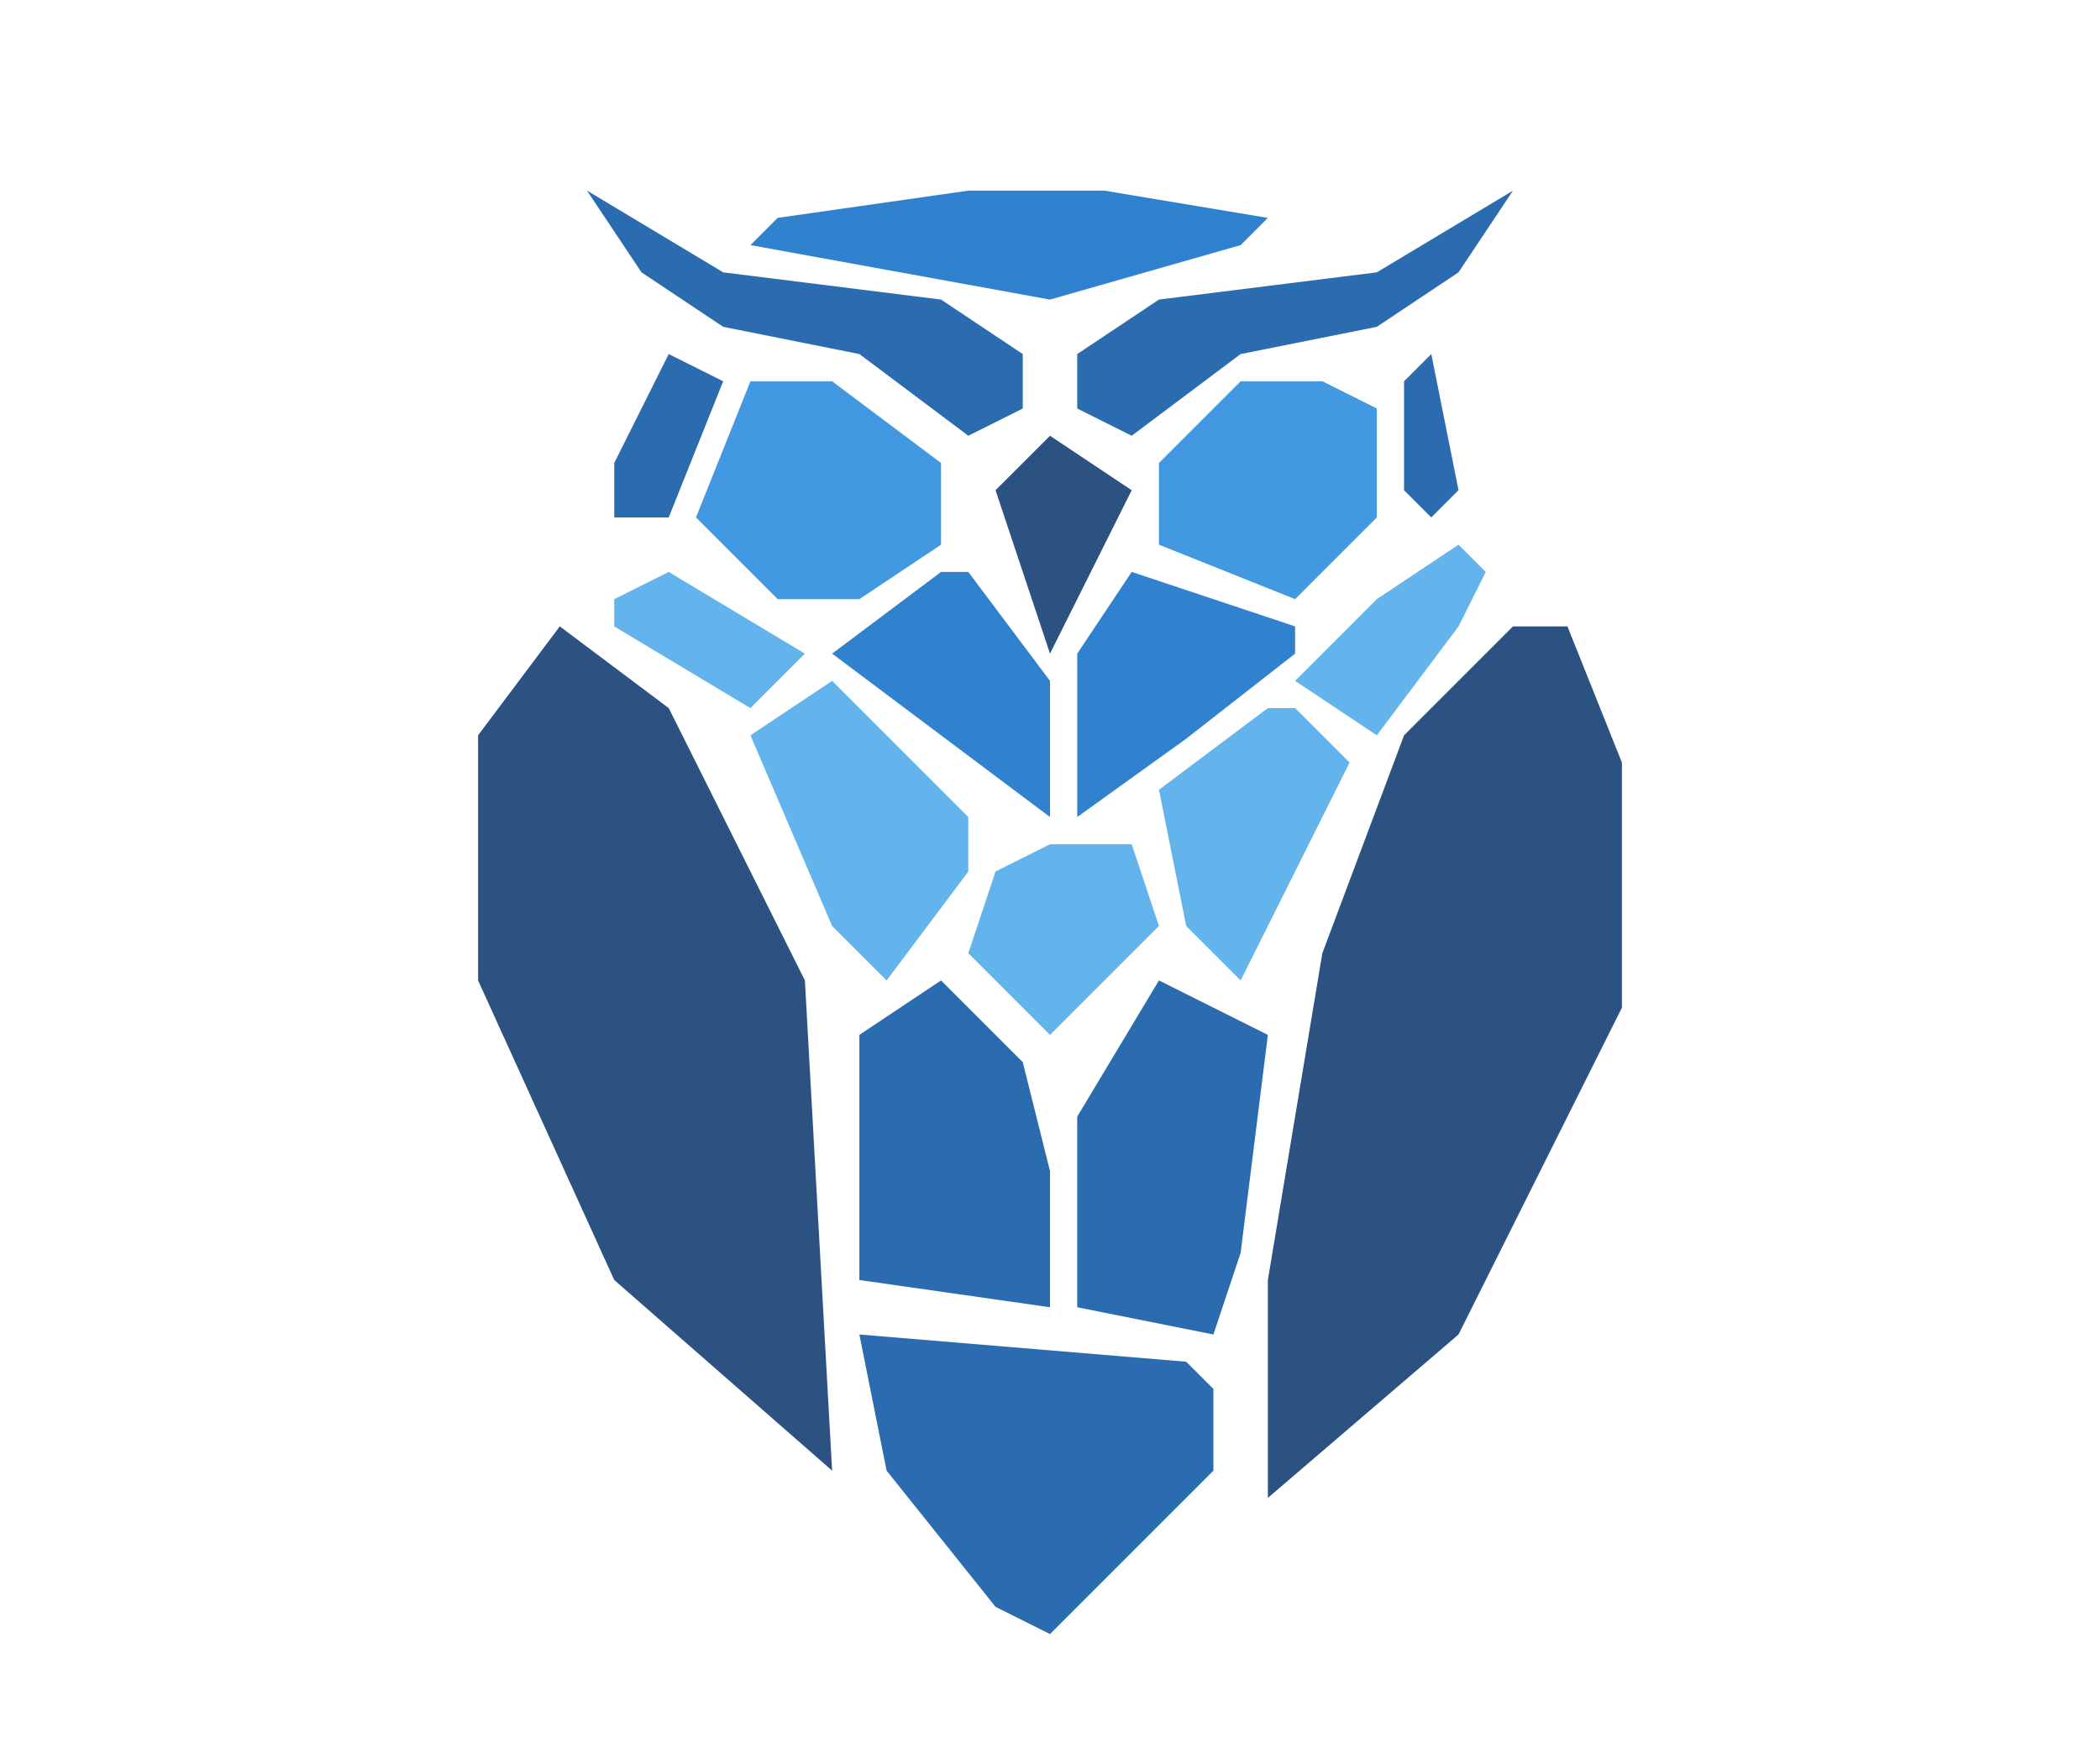
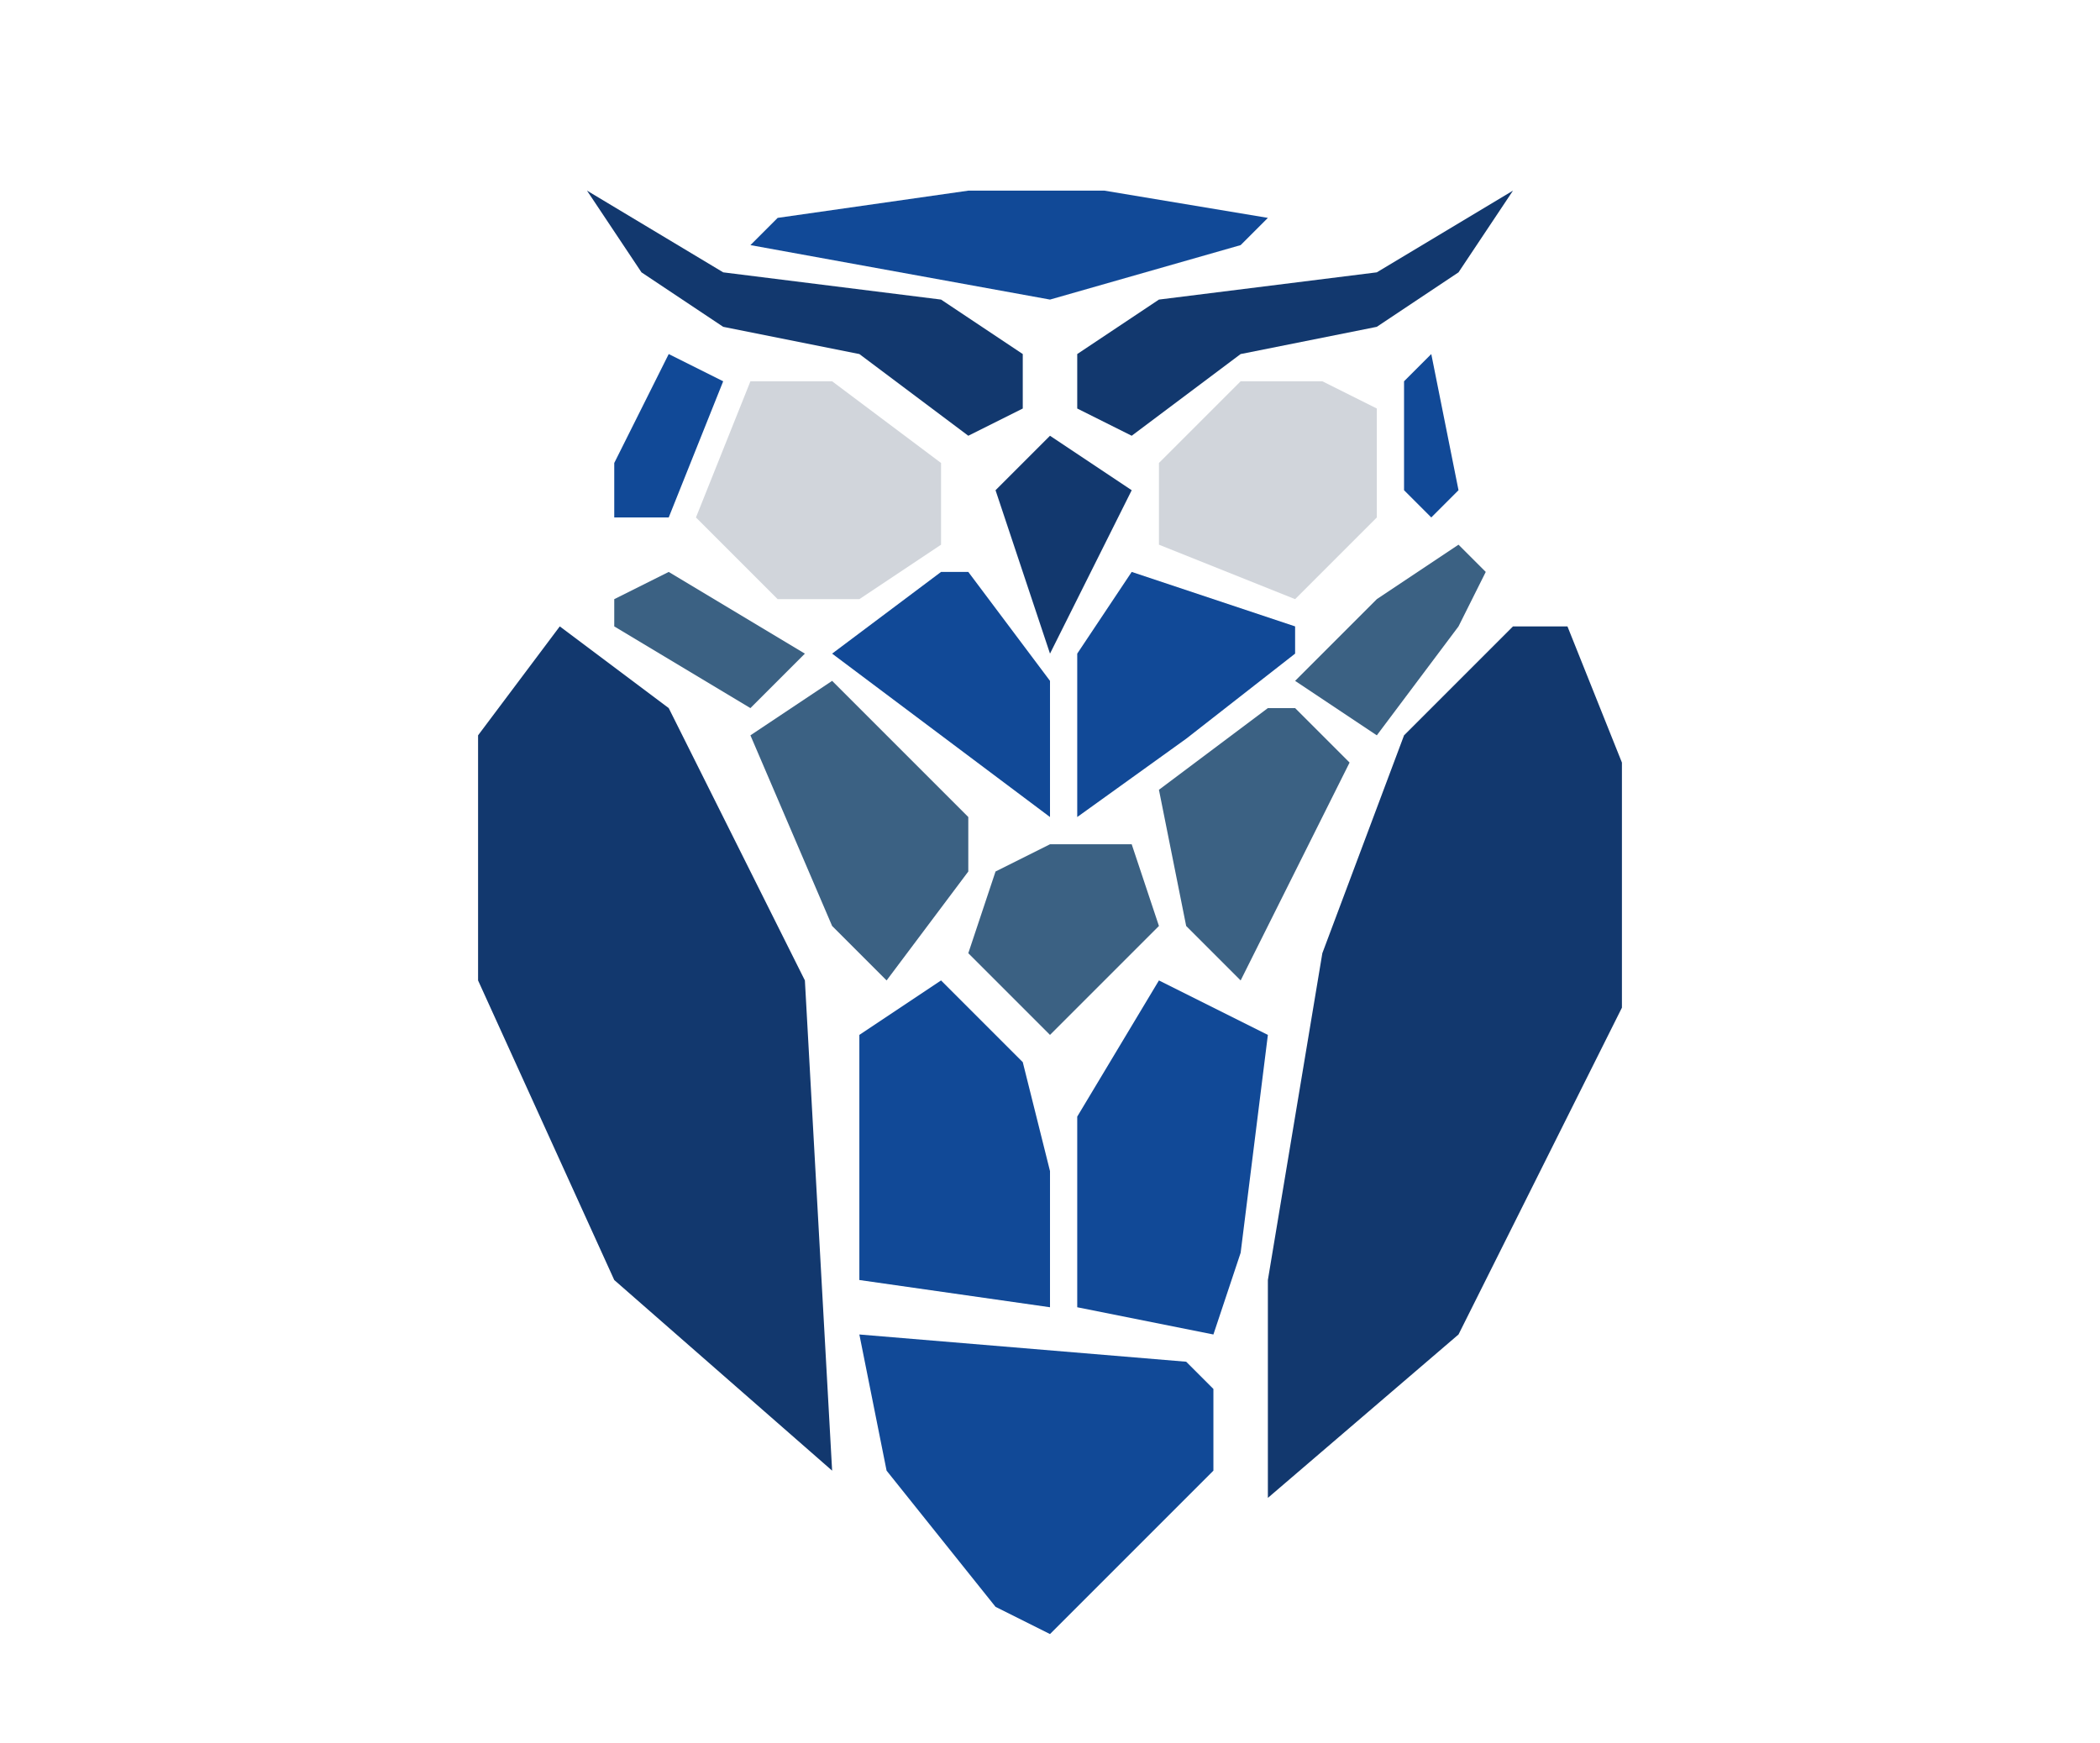
<svg xmlns="http://www.w3.org/2000/svg" version="1.1" width="100" height="83">
  <svg x="0px" y="0px" width="100" height="83" viewBox="0,0,256,256" style="fill:#000000;">
-     <g fill="none" stroke-miterlimit="10" font-family="none" font-size="none" style="mix-blend-mode:normal">
-       <path fill="#2C5282" d="m128 64-8 8 8 24 12-24z" />
-       <path fill="#4299E1" d="m84 56-8 20 12 12h12l12-8V68L96 56zM144 68l12-12h12l8 4v16l-12 12-20-8z" />
-       <path fill="#2B6CB0" d="m132 52 12-8 32-4 20-12-8 12-12 8-20 4-16 12-8-4zM124 52l-12-8-32-4-20-12 8 12 12 8 20 4 16 12 8-4z" />
-       <path fill="#3182CE" d="m88 32 28-4h20l24 4-4 4-28 8-44-8zM112 84 96 96l32 24v-20l-12-16zM140 84l-8 12v24l16-11.5L164 96v-4z" />
-       <path fill="#2C5282" d="m56 92-12 16v36l20 44 32 28-4-72-20-40zM196 92l-16 16-12 32-8 48v32l28-24 24-48v-36l-8-20z" />
-       <path fill="#63B3ED" d="m64 88 8-4 20 12-8 8-20-12zM96 100l-12 8 12 28 8 8 12-16v-8zM188 80l4 4-4 8-12 16-12-8 12-12zM160 104l-16 12 4 20 8 8 16-32-8-8zM120 128l-4 12 12 12 16-16-4-12h-12z" />
-       <path fill="#2B6CB0" d="m112 144 12 12 4 16v20l-28-4v-36zM144 144l-12 20v28l20 4 4-12 4-32zM100 196l4 20 16 20 8 4 24-24v-12l-4-4zM72 52l-8 16v8h8l8-20zM180 56l4-4 4 20-4 4-4-4z" />
+     <g fill="none" fill-rule="nonzero" stroke="none" stroke-width="1" stroke-linecap="butt" stroke-linejoin="miter" stroke-miterlimit="10" stroke-dasharray="" stroke-dashoffset="0" font-family="none" font-size="none" style="mix-blend-mode: normal">
+       <g transform="scale(4,4)">
+         <path d="M32,16l-2,2l2,6l3,-6z" fill="#12386E" />
+         <path d="M21,14l-2,5l3,3h3l3,-2v-3l-4,-3z" fill="#D1D5DB" />
+         <path d="M36,17l3,-3h3l2,1v4l-3,3l-5,-2z" fill="#D1D5DB" />
+         <path d="M33,13l3,-2l8,-1l5,-3l-2,3l-3,2l-5,1l-4,3l-2,-1z" fill="#12386E" />
+         <path d="M31,13l-3,-2l-8,-1l-5,-3l2,3l3,2l5,1l4,3l2,-1z" fill="#12386E" />
+         <path d="M22,8l7,-1h5l6,1l-1,1l-7,2l-11,-2z" fill="#114997" />
+         <path d="M28,21l-4,3l8,6v-5l-3,-4z" fill="#114997" />
+         <path d="M35,21l-2,3v6l4,-2.875l4,-3.125v-1z" fill="#114997" />
+         <path d="M14,23l-3,4v9l5,11l8,7l-1,-18l-5,-10z" fill="#12386E" />
+         <path d="M49,23l-4,4l-3,8l-2,12v8l7,-6l6,-12v-9l-2,-5z" fill="#12386E" />
+         <path d="M16,22l2,-1l5,3l-2,2l-5,-3z" fill="#3b6183" />
+         <path d="M24,25l-3,2l3,7l2,2l3,-4v-2z" fill="#3b6183" />
+         <path d="M47,20l1,1l-1,2l-3,4l-3,-2l3,-3z" fill="#3b6183" />
+         <path d="M40,26l-4,3l1,5l2,2l4,-8l-2,-2z" fill="#3b6183" />
+         <path d="M30,32l-1,3l3,3l4,-4l-1,-3h-3z" fill="#3b6183" />
+         <path d="M28,36l3,3l1,4v5l-7,-1v-9z" fill="#114997" />
+         <path d="M36,36l-3,5v7l5,1l1,-3l1,-8z" fill="#114997" />
+         <path d="M25,49l1,5l4,5l2,1l6,-6v-3l-1,-1z" fill="#114997" />
+         <path d="M18,13l-2,4v2h2l2,-5z" fill="#114997" />
+         <path d="M45,14l1,-1l1,5l-1,1l-1,-1z" fill="#114997" />
+       </g>
    </g>
  </svg>
  <style>@media (prefers-color-scheme: light) { :root { filter: none; } }
@media (prefers-color-scheme: dark) { :root { filter: none; } }
</style>
</svg>
